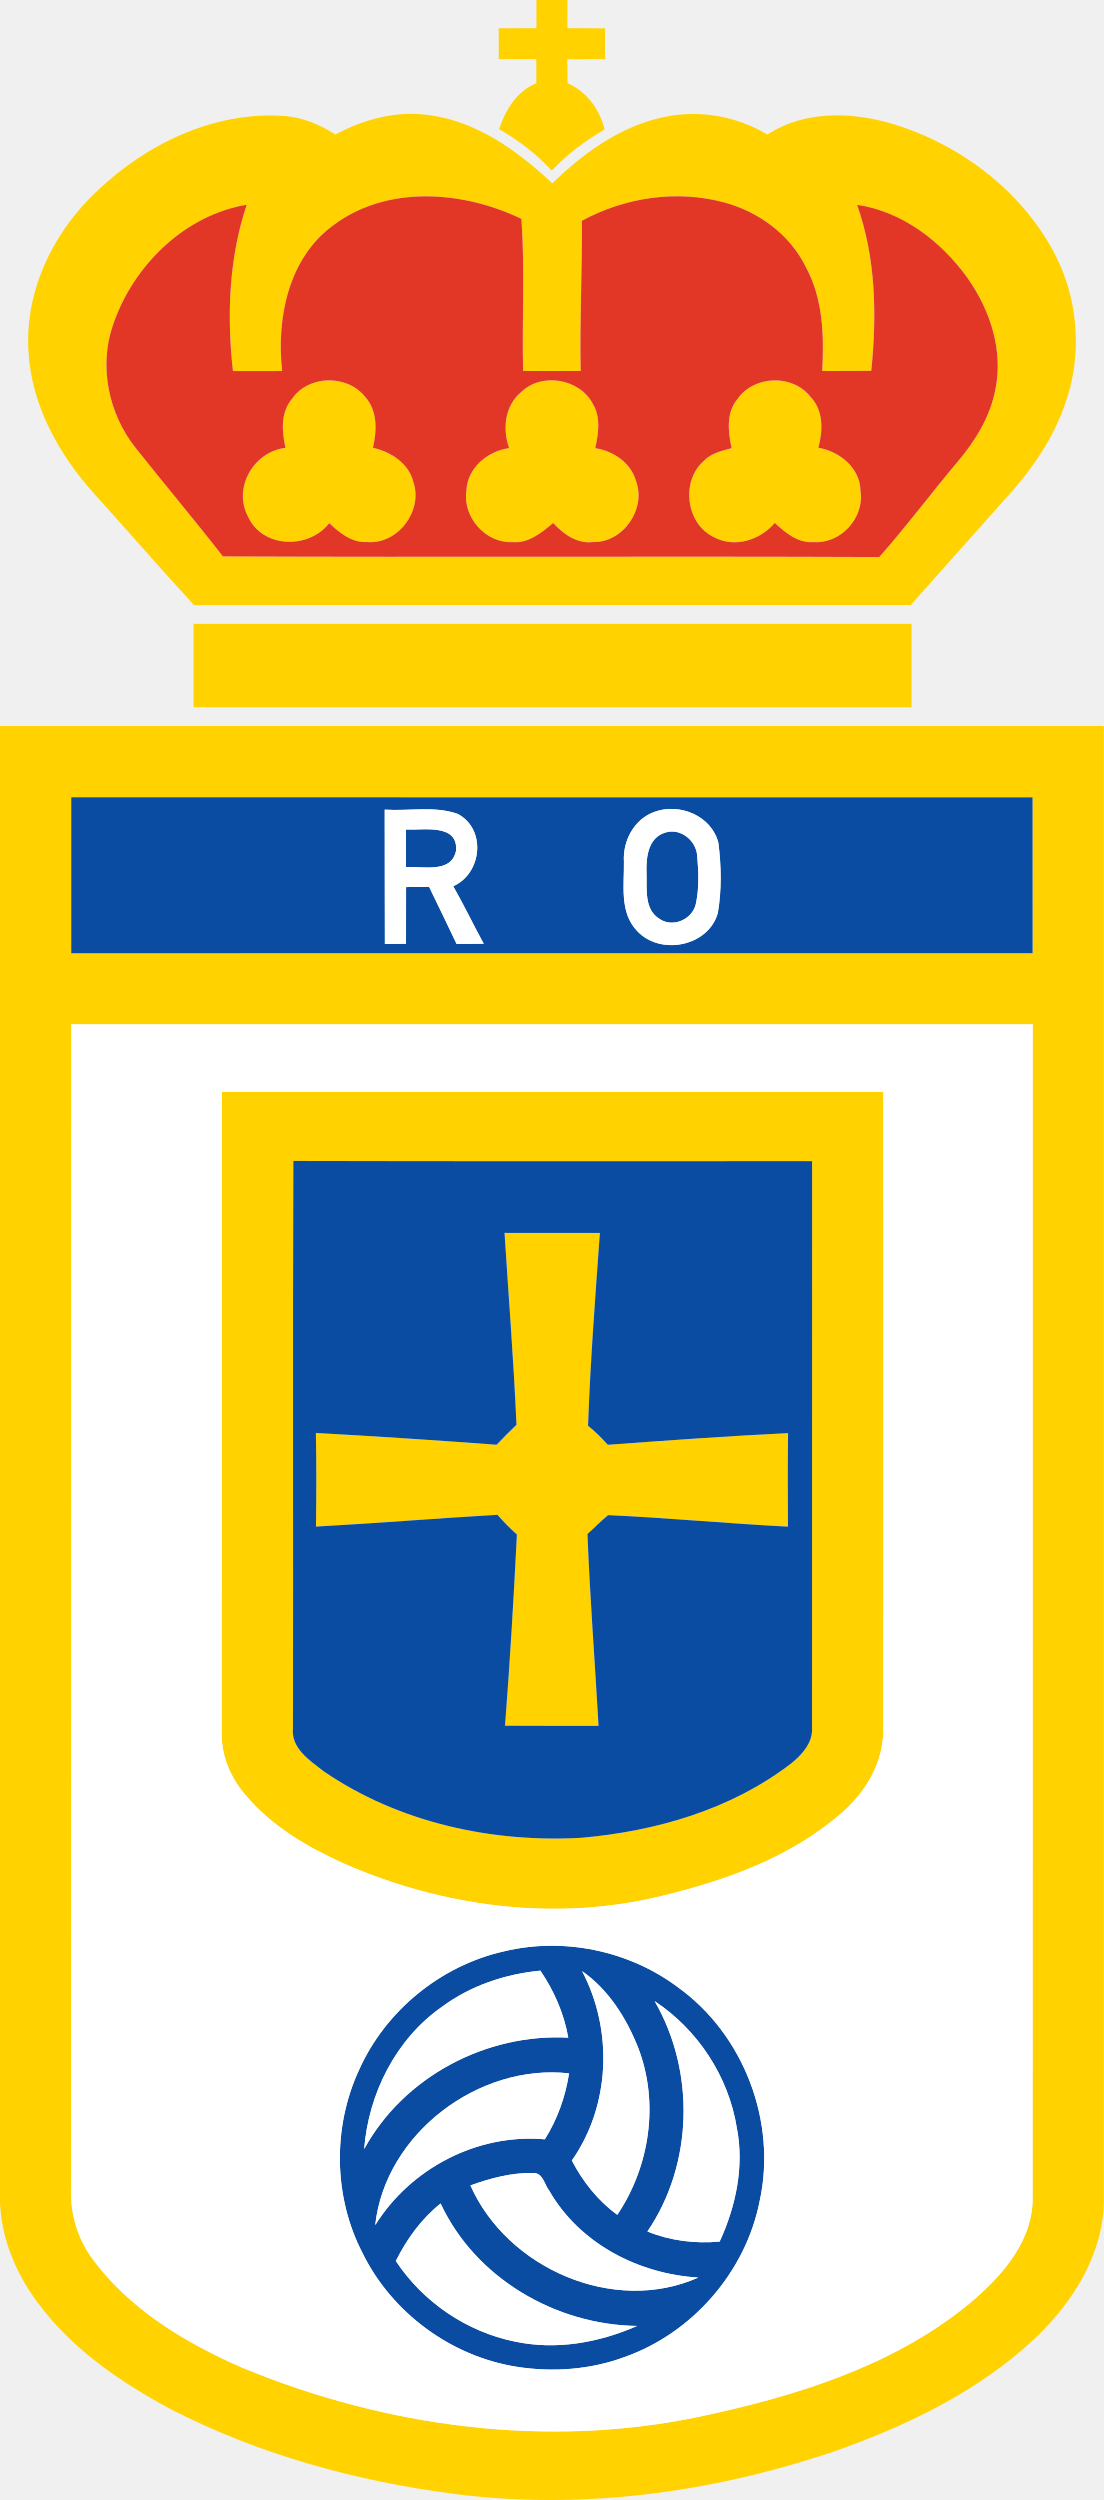
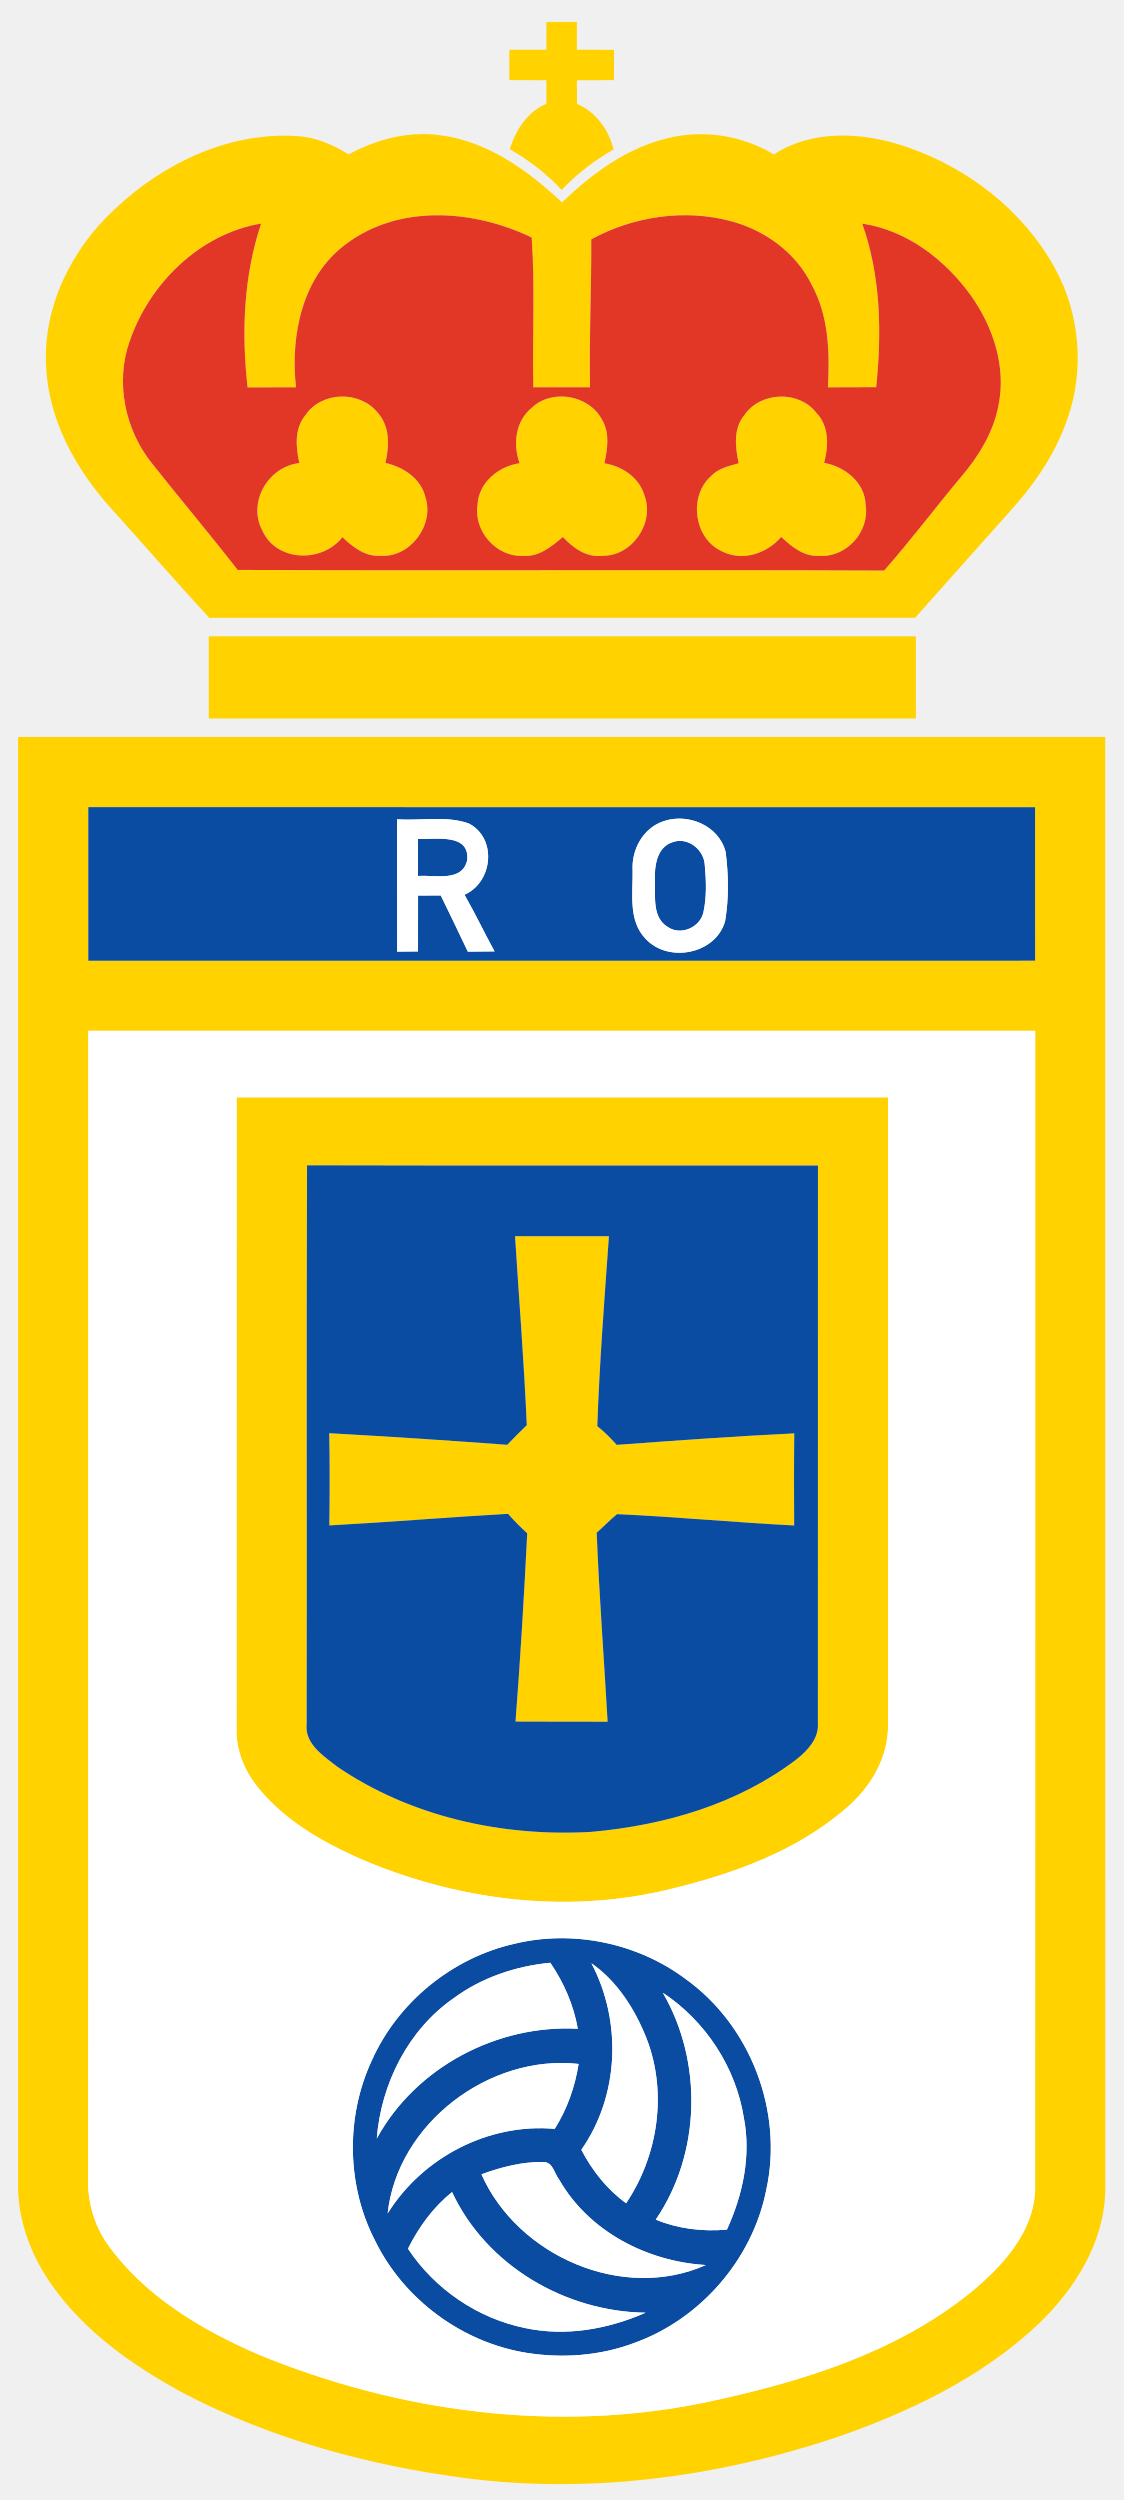
- <svg xmlns="http://www.w3.org/2000/svg" viewBox="1.63 4.14 205.26 464.86">
-   <path d="M116.5 17.75h5.75v5.24c2.33.01 4.67.01 7.01.03-.01 1.9-.01 3.81-.01 5.72-2.34.01-4.68.01-7.01.02.01 1.49.02 2.98.04 4.47 3.59 1.54 5.96 4.87 6.9 8.58-3.6 2.09-6.95 4.61-9.81 7.66-2.84-3.06-6.17-5.64-9.81-7.69 1.18-3.61 3.28-7.05 6.93-8.57v-4.46c-2.33 0-4.66 0-6.99-.01 0-1.91 0-3.82-.01-5.73 2.34-.01 4.68-.01 7.01-.02z" style="fill:#ffd200" transform="translate(-15.125 -13.61)" data-source="https://football-logos.cc" />
-   <path d="M35.05 53.05c9.06-8.58 21.44-14.51 34.12-13.76 3.59.16 6.97 1.57 9.96 3.48 5.2-2.8 11.13-4.43 17.06-3.66 9.07 1.07 16.78 6.65 23.26 12.73 5.64-5.47 12.27-10.34 20.04-12.16 6.73-1.65 14.02-.48 19.95 3.09 7.46-4.83 16.99-4.2 25.08-1.41 11.67 4 22.14 12.12 28.06 23.04 4.68 8.6 5.54 19.18 2.24 28.41-2.29 6.7-6.45 12.59-11.2 17.77-5.83 6.56-11.7 13.09-17.52 19.67-44.41.01-88.83-.02-133.25.02-6.27-6.8-12.32-13.79-18.52-20.65-6.62-7.33-11.76-16.54-12.28-26.58-.71-11.35 4.75-22.41 13-29.99m43.63 6.63c-8.33 6.1-10.55 17.33-9.46 27.06-3.05-.01-6.1-.01-9.15.01-1.16-10.34-.76-21 2.56-30.93-11.6 1.95-21.1 11.34-24.83 22.26-2.72 7.71-.88 16.59 4.16 22.93 5.36 6.77 10.94 13.37 16.24 20.2 40.69.18 81.37-.06 122.05.12 5.04-5.7 9.6-11.81 14.49-17.63 3.35-3.93 6.17-8.49 7.12-13.63 1.46-7.23-1.03-14.74-5.21-20.64-4.88-6.78-12.09-12.35-20.53-13.6 3.51 9.87 3.7 20.56 2.64 30.88q-4.575.03-9.12.03c.36-6.55.16-13.45-3.06-19.35-2.94-6.03-8.78-10.29-15.19-12-8.81-2.39-18.46-.93-26.43 3.41.06 9.31-.43 18.61-.23 27.93h-10.71c-.22-9.42.36-18.87-.31-28.28-10.88-5.23-24.95-6.36-35.03 1.23" style="fill:#ffd200" transform="translate(-15.125 -13.61)" />
-   <path d="M71.01 91.97c3-4.47 10.18-4.66 13.56-.53 2.41 2.6 2.29 6.35 1.53 9.57 3.36.76 6.68 2.88 7.54 6.43 1.78 5.34-2.93 11.57-8.58 11.1-2.85.17-5.14-1.67-7.08-3.51-3.81 4.9-12.45 4.7-15.11-1.23-2.86-5.35 1.08-12.08 6.97-12.77-.67-3.04-.96-6.5 1.17-9.06M113.65 90.67c3.81-3.75 10.94-2.52 13.36 2.21 1.49 2.5 1.02 5.5.43 8.2 3.35.54 6.57 2.66 7.56 6.05 2 5.2-2.36 11.58-7.99 11.41-2.97.37-5.49-1.48-7.4-3.54-2.15 1.79-4.55 3.83-7.55 3.55-4.99.27-9.31-4.64-8.58-9.55.16-4.25 3.94-7.36 7.95-7.93-1.28-3.54-.82-7.89 2.22-10.4M153.9 91.93c3.05-4.4 10.24-4.65 13.54-.41 2.47 2.53 2.34 6.3 1.49 9.48 3.94.7 7.74 3.72 7.83 7.98.8 5.01-3.65 9.96-8.74 9.57-2.9.22-5.22-1.72-7.2-3.57-2.75 3.24-7.52 4.75-11.41 2.61-5.11-2.5-6.06-10.32-1.86-14.07 1.36-1.48 3.38-1.93 5.24-2.44-.64-3.05-1.07-6.58 1.11-9.15M52.75 133.75h133.5v15.5H52.75zM16.75 152.75H222c.01 91.42-.01 182.85.01 274.27-.12 9.86-5.7 18.72-12.62 25.36-10.78 10.17-24.44 16.66-38.31 21.46-22.42 7.46-46.47 10.69-69.98 7.62-18.23-2.38-36.26-7.32-52.65-15.77-10.7-5.72-21.11-13.13-27.33-23.8-2.58-4.51-4.2-9.62-4.37-14.83zM30 166v29c59.59 0 119.17.01 178.76-.01-.02-9.66-.01-19.32-.01-28.98C149.17 165.99 89.59 166 30 166m.01 42.22c-.03 71.94.02 143.88-.03 215.83-.27 4.7.95 9.41 3.66 13.29 6.92 9.68 17.5 16.02 28.24 20.7 26.69 11.05 56.66 15.04 85.08 9.05 17.52-3.74 35.39-9.18 49.54-20.59 5.95-4.89 11.98-11.3 12.26-19.43.04-72.95 0-145.9.02-218.85-59.59.01-119.18 0-178.77 0" style="fill:#ffd200" transform="translate(-15.125 -13.61)" />
-   <path d="M58.01 220.78c40.99-.01 81.99-.01 122.98 0 .01 39.4.03 78.8 0 118.2.18 6.33-3.26 12.1-7.97 16.07-9.32 8.07-21.26 12.34-33.07 15.2-19.7 4.89-40.77 2.13-59.23-5.98-6.82-3.07-13.51-6.98-18.36-12.8-2.71-3.17-4.48-7.24-4.37-11.47.02-39.74 0-79.48.02-119.22m13.22 118.28c-.43 3.75 3.14 6.05 5.71 8.05 13.92 9.54 31.28 13.32 47.99 12.36 13.79-1.22 27.73-5.23 38.84-13.75 2.06-1.63 4.16-3.9 3.98-6.72.01-35.11-.01-70.23.01-105.34-32.16-.02-64.31.05-96.46-.04-.13 35.15 0 70.29-.07 105.44" style="fill:#ffd200" transform="translate(-15.125 -13.61)" />
-   <path d="M110.57 247c5.91.01 11.82-.01 17.73.01-.86 11.94-1.78 23.89-2.2 35.86 1.33 1.05 2.53 2.26 3.67 3.53 11.17-.82 22.34-1.63 33.52-2.17-.07 5.8-.05 11.59-.02 17.39-11.15-.57-22.29-1.63-33.44-2.14-1.34 1.1-2.54 2.36-3.84 3.5.46 11.91 1.39 23.79 2.06 35.69-5.8-.02-11.6.01-17.39-.03.92-11.83 1.61-23.69 2.21-35.55a43 43 0 0 1-3.62-3.67c-11.25.64-22.48 1.58-33.74 2.19.07-5.8.1-11.61-.02-17.41 11.21.62 22.42 1.36 33.61 2.19 1.2-1.27 2.43-2.51 3.69-3.71-.52-11.91-1.47-23.79-2.22-35.68" style="fill:#ffd200" transform="translate(-15.125 -13.61)" />
-   <path d="M78.68 59.68c10.08-7.59 24.15-6.46 35.03-1.23.67 9.41.09 18.86.31 28.28h10.71c-.2-9.32.29-18.62.23-27.93 7.97-4.34 17.62-5.8 26.43-3.41 6.41 1.71 12.25 5.97 15.19 12 3.22 5.9 3.42 12.8 3.06 19.35q4.545 0 9.12-.03c1.06-10.32.87-21.01-2.64-30.88 8.44 1.25 15.65 6.82 20.53 13.6 4.18 5.9 6.67 13.41 5.21 20.64-.95 5.14-3.77 9.7-7.12 13.63-4.89 5.82-9.45 11.93-14.49 17.63-40.68-.18-81.36.06-122.05-.12-5.3-6.83-10.88-13.43-16.24-20.2-5.04-6.34-6.88-15.22-4.16-22.93 3.73-10.92 13.23-20.31 24.83-22.26-3.32 9.93-3.72 20.59-2.56 30.93 3.05-.02 6.1-.02 9.15-.01-1.09-9.73 1.13-20.96 9.46-27.06m-7.67 32.29c-2.13 2.56-1.84 6.02-1.17 9.06-5.89.69-9.83 7.42-6.97 12.77 2.66 5.93 11.3 6.13 15.11 1.23 1.94 1.84 4.23 3.68 7.08 3.51 5.65.47 10.36-5.76 8.58-11.1-.86-3.55-4.18-5.67-7.54-6.43.76-3.22.88-6.97-1.53-9.57-3.38-4.13-10.56-3.94-13.56.53m42.64-1.3c-3.04 2.51-3.5 6.86-2.22 10.4-4.01.57-7.79 3.68-7.95 7.93-.73 4.91 3.59 9.82 8.58 9.55 3 .28 5.4-1.76 7.55-3.55 1.91 2.06 4.43 3.91 7.4 3.54 5.63.17 9.99-6.21 7.99-11.41-.99-3.39-4.21-5.51-7.56-6.05.59-2.7 1.06-5.7-.43-8.2-2.42-4.73-9.55-5.96-13.36-2.21m40.25 1.26c-2.18 2.57-1.75 6.1-1.11 9.15-1.86.51-3.88.96-5.24 2.44-4.2 3.75-3.25 11.57 1.86 14.07 3.89 2.14 8.66.63 11.41-2.61 1.98 1.85 4.3 3.79 7.2 3.57 5.09.39 9.54-4.56 8.74-9.57-.09-4.26-3.89-7.28-7.83-7.98.85-3.18.98-6.95-1.49-9.48-3.3-4.24-10.49-3.99-13.54.41" style="fill:#e23627" transform="translate(-15.125 -13.61)" />
-   <path d="M30 166c59.59 0 119.17-.01 178.75.01 0 9.66-.01 19.32.01 28.98-59.59.02-119.17.01-178.76.01zm58.29 2.3c.03 8.32-.01 16.65.03 24.98l3.93-.04c-.01-3.52-.01-7.03.01-10.55 1.43 0 2.86-.01 4.29-.02 1.73 3.53 3.42 7.07 5.11 10.61 1.68-.02 3.36-.04 5.04-.05-1.94-3.54-3.67-7.19-5.67-10.69 5.37-2.38 6.2-10.65.81-13.46-4.33-1.52-9.05-.48-13.55-.78m50.22.39c-3.81 1.32-5.98 5.38-5.74 9.29.07 4.31-.86 9.42 2.43 12.85 4.28 4.69 13.34 2.93 15.04-3.36.72-4.28.64-8.71.09-13.01-1.26-4.98-7.14-7.45-11.82-5.77" style="fill:#094ca1" transform="translate(-15.125 -13.61)" data-source="https://football-logos.cc" />
-   <path d="M92.24 172c3.25.15 9.76-1.17 9.31 3.96-.9 4.28-6.15 2.79-9.31 3.04.01-2.34.01-4.67 0-7M140.44 172.57c2.87-.94 5.86 1.53 5.96 4.44.27 2.94.37 5.97-.27 8.88-.66 2.84-4.27 4.41-6.72 2.74-2.96-1.78-2.33-5.71-2.44-8.63-.1-2.8.3-6.49 3.47-7.43M71.23 339.06c.07-35.15-.06-70.29.07-105.44 32.15.09 64.3.02 96.46.04-.02 35.11 0 70.23-.01 105.34.18 2.82-1.92 5.09-3.98 6.72-11.11 8.52-25.05 12.53-38.84 13.75-16.71.96-34.07-2.82-47.99-12.36-2.57-2-6.14-4.3-5.71-8.05M110.57 247c.75 11.89 1.7 23.77 2.22 35.68-1.26 1.2-2.49 2.44-3.69 3.71-11.19-.83-22.4-1.57-33.61-2.19.12 5.8.09 11.61.02 17.41 11.26-.61 22.49-1.55 33.74-2.19 1.13 1.29 2.34 2.52 3.62 3.67-.6 11.86-1.29 23.72-2.21 35.55 5.79.04 11.59.01 17.39.03-.67-11.9-1.6-23.78-2.06-35.69 1.3-1.14 2.5-2.4 3.84-3.5 11.15.51 22.29 1.57 33.44 2.14-.03-5.8-.05-11.59.02-17.39-11.18.54-22.35 1.35-33.52 2.17-1.14-1.27-2.34-2.48-3.67-3.53.42-11.97 1.34-23.92 2.2-35.86-5.91-.02-11.82 0-17.73-.01M110.43 380.6c11.06-2.68 23.21-.18 32.33 6.63 12.32 8.82 18.51 25.1 15.23 39.89-2.61 13.11-12.49 24.45-25.08 28.9-6.36 2.36-13.33 2.87-20.01 1.83-12.22-1.91-23.27-10.03-28.72-21.13-5.43-10.44-5.61-23.4-.67-34.06 4.9-11 15.17-19.4 26.92-22.06m-11.47 10.29c-8.59 5.98-13.67 16.13-14.49 26.46 7.37-13.46 22.71-21.53 37.95-20.71-.79-4.49-2.63-8.7-5.19-12.46-6.53.63-12.97 2.78-18.27 6.71m26.03-6.62c5.79 10.99 5.27 24.98-1.9 35.22 2.04 3.93 4.85 7.48 8.45 10.09 6.04-8.99 7.81-20.82 3.9-31.01-2.17-5.52-5.52-10.86-10.45-14.3m13.49 5.58c7.57 13.04 7.19 30.32-1.34 42.83 4.25 1.74 8.87 2.29 13.43 1.88 3.01-6.54 4.59-13.95 3.2-21.1-1.52-9.57-7.24-18.28-15.29-23.61M86.52 431.5c6.6-10.59 19.05-17.07 31.54-15.96 2.35-3.73 3.83-7.92 4.51-12.26-16.83-1.88-34.19 11.23-36.05 28.22m17.71-7.38c6.84 15.43 26.69 24.11 42.35 17.13-11.08-.66-22.05-6.32-27.67-16.11-.91-1.14-1.16-3.31-2.95-3.34-4.02-.08-7.97.95-11.73 2.32m-13.87 14.05c5.06 7.64 13.17 13.17 22.17 14.99 7.65 1.62 15.59.2 22.68-2.91-15.15-.2-30.05-8.88-36.53-22.77-3.58 2.86-6.29 6.61-8.32 10.69" style="fill:#094ca1" transform="translate(-15.125 -13.61)" />
-   <path d="M88.29 168.3c4.5.3 9.22-.74 13.55.78 5.39 2.81 4.56 11.08-.81 13.46 2 3.5 3.73 7.15 5.67 10.69-1.68.01-3.36.03-5.04.05-1.69-3.54-3.38-7.08-5.11-10.61-1.43.01-2.86.02-4.29.02-.02 3.52-.02 7.03-.01 10.55l-3.93.04c-.04-8.33 0-16.66-.03-24.98m3.95 3.7c.01 2.33.01 4.66 0 7 3.16-.25 8.41 1.24 9.31-3.04.45-5.13-6.06-3.81-9.31-3.96M138.51 168.69c4.68-1.68 10.56.79 11.82 5.77.55 4.3.63 8.73-.09 13.01-1.7 6.29-10.76 8.05-15.04 3.36-3.29-3.43-2.36-8.54-2.43-12.85-.24-3.91 1.93-7.97 5.74-9.29m1.93 3.88c-3.17.94-3.57 4.63-3.47 7.43.11 2.92-.52 6.85 2.44 8.63 2.45 1.67 6.06.1 6.72-2.74.64-2.91.54-5.94.27-8.88-.1-2.91-3.09-5.38-5.96-4.44M30.01 208.22c59.59 0 119.18.01 178.77 0-.02 72.95.02 145.9-.02 218.85-.28 8.13-6.31 14.54-12.26 19.43-14.15 11.41-32.02 16.85-49.54 20.59-28.42 5.99-58.39 2-85.08-9.05-10.74-4.68-21.32-11.02-28.24-20.7-2.71-3.88-3.93-8.59-3.66-13.29.05-71.95 0-143.89.03-215.83m28 12.56c-.02 39.74 0 79.48-.02 119.22-.11 4.23 1.66 8.3 4.37 11.47 4.85 5.82 11.54 9.73 18.36 12.8 18.46 8.11 39.53 10.87 59.23 5.98 11.81-2.86 23.75-7.13 33.07-15.2 4.71-3.97 8.15-9.74 7.97-16.07.03-39.4.01-78.8 0-118.2-40.99-.01-81.99-.01-122.98 0m52.42 159.82c-11.75 2.66-22.02 11.06-26.92 22.06-4.94 10.66-4.76 23.62.67 34.06 5.45 11.1 16.5 19.22 28.72 21.13 6.68 1.04 13.65.53 20.01-1.83 12.59-4.45 22.47-15.79 25.08-28.9 3.28-14.79-2.91-31.07-15.23-39.89-9.12-6.81-21.27-9.31-32.33-6.63" style="fill:#fff" transform="translate(-15.125 -13.61)" />
-   <path d="M98.96 390.89c5.3-3.93 11.74-6.08 18.27-6.71 2.56 3.76 4.4 7.97 5.19 12.46-15.24-.82-30.58 7.25-37.95 20.71.82-10.33 5.9-20.48 14.49-26.46M124.99 384.27c4.93 3.44 8.28 8.78 10.45 14.3 3.91 10.19 2.14 22.02-3.9 31.01-3.6-2.61-6.41-6.16-8.45-10.09 7.17-10.24 7.69-24.23 1.9-35.22" style="fill:#fff" transform="translate(-15.125 -13.61)" />
-   <path d="M138.48 389.85c8.05 5.33 13.77 14.04 15.29 23.61 1.39 7.15-.19 14.56-3.2 21.1-4.56.41-9.18-.14-13.43-1.88 8.53-12.51 8.91-29.79 1.34-42.83M86.52 431.5c1.86-16.99 19.22-30.1 36.05-28.22-.68 4.34-2.16 8.53-4.51 12.26-12.49-1.11-24.94 5.37-31.54 15.96M104.23 424.12c3.76-1.37 7.71-2.4 11.73-2.32 1.79.03 2.04 2.2 2.95 3.34 5.62 9.79 16.59 15.45 27.67 16.11-15.66 6.98-35.51-1.7-42.35-17.13" style="fill:#fff" transform="translate(-15.125 -13.61)" />
-   <path d="M90.36 438.17c2.03-4.08 4.74-7.83 8.32-10.69 6.48 13.89 21.38 22.57 36.53 22.77-7.09 3.11-15.03 4.53-22.68 2.91-9-1.82-17.11-7.35-22.17-14.99" style="fill:#fff" transform="translate(-15.125 -13.61)" data-source="https://football-logos.cc" />
+ <svg xmlns="http://www.w3.org/2000/svg" width="230" height="512" viewBox="0 0 230 512" fill="none">
+   <path d="M111.911 4.491C113.983 4.491 116.066 4.491 118.148 4.491C118.148 6.389 118.148 8.276 118.148 10.175C120.676 10.186 123.214 10.186 125.752 10.207C125.742 12.268 125.742 14.34 125.742 16.412C123.203 16.423 120.665 16.423 118.138 16.434C118.148 18.05 118.159 19.666 118.181 21.283C122.075 22.953 124.646 26.565 125.666 30.59C121.761 32.857 118.127 35.59 115.024 38.899C111.944 35.58 108.331 32.781 104.383 30.557C105.663 26.641 107.941 22.91 111.9 21.261C111.9 19.645 111.9 18.028 111.9 16.423C109.373 16.423 106.845 16.423 104.318 16.412C104.318 14.34 104.318 12.268 104.307 10.197C106.845 10.186 109.384 10.186 111.911 10.175C111.911 8.276 111.911 6.389 111.911 4.491Z" fill="#FFD200" />
+   <path d="M23.559 42.782C33.386 33.475 46.816 27.043 60.57 27.856C64.464 28.03 68.131 29.559 71.374 31.631C77.015 28.594 83.448 26.826 89.88 27.661C99.719 28.822 108.082 34.874 115.111 41.47C121.229 35.536 128.421 30.253 136.849 28.279C144.15 26.489 152.058 27.759 158.49 31.631C166.582 26.392 176.92 27.075 185.696 30.102C198.355 34.441 209.712 43.249 216.134 55.094C221.21 64.423 222.143 75.9 218.563 85.912C216.079 93.18 211.567 99.569 206.414 105.188C200.09 112.304 193.723 119.387 187.409 126.525C139.236 126.536 91.052 126.503 42.867 126.546C36.066 119.17 29.503 111.588 22.778 104.146C15.597 96.195 10.021 86.205 9.457 75.314C8.687 63.002 14.61 51.005 23.559 42.782ZM70.886 49.974C61.85 56.591 59.442 68.773 60.624 79.327C57.316 79.317 54.008 79.317 50.699 79.338C49.441 68.122 49.875 56.559 53.476 45.787C40.893 47.902 30.588 58.088 26.542 69.933C23.591 78.297 25.587 87.929 31.054 94.807C36.868 102.15 42.921 109.31 48.67 116.719C92.809 116.914 136.936 116.654 181.064 116.849C186.531 110.666 191.477 104.038 196.782 97.725C200.416 93.462 203.475 88.515 204.505 82.94C206.089 75.097 203.388 66.951 198.854 60.55C193.56 53.196 185.739 47.154 176.584 45.798C180.391 56.504 180.597 68.1 179.447 79.295C176.139 79.317 172.841 79.327 169.555 79.327C169.945 72.222 169.728 64.738 166.235 58.338C163.046 51.797 156.711 47.175 149.758 45.321C140.201 42.728 129.734 44.312 121.088 49.02C121.153 59.119 120.622 69.207 120.839 79.317C116.966 79.317 113.094 79.317 109.221 79.317C108.982 69.098 109.612 58.847 108.885 48.64C97.083 42.967 81.82 41.741 70.886 49.974Z" fill="#FFD200" />
+   <path d="M62.566 85C65.821 80.152 73.609 79.945 77.276 84.425C79.89 87.246 79.76 91.314 78.935 94.806C82.58 95.631 86.181 97.931 87.114 101.781C89.045 107.574 83.936 114.332 77.807 113.822C74.716 114.006 72.232 112.011 70.127 110.015C65.994 115.33 56.622 115.113 53.737 108.68C50.634 102.877 54.908 95.577 61.297 94.828C60.571 91.531 60.256 87.777 62.566 85Z" fill="#FFD200" />
+   <path d="M108.82 83.591C112.953 79.523 120.687 80.857 123.312 85.988C124.928 88.7 124.418 91.954 123.778 94.883C127.412 95.469 130.905 97.768 131.979 101.446C134.148 107.086 129.419 114.007 123.312 113.822C120.09 114.224 117.357 112.217 115.285 109.982C112.953 111.924 110.349 114.137 107.095 113.833C101.682 114.126 96.996 108.8 97.788 103.474C97.961 98.864 102.062 95.49 106.412 94.872C105.023 91.032 105.522 86.313 108.82 83.591Z" fill="#FFD200" />
+   <path d="M152.481 84.957C155.789 80.184 163.589 79.913 167.168 84.512C169.848 87.257 169.707 91.346 168.784 94.796C173.058 95.555 177.18 98.831 177.278 103.452C178.146 108.887 173.319 114.256 167.797 113.833C164.652 114.072 162.135 111.967 159.987 109.961C157.004 113.475 151.83 115.113 147.61 112.792C142.067 110.08 141.037 101.597 145.593 97.529C147.068 95.924 149.259 95.436 151.277 94.883C150.582 91.574 150.116 87.745 152.481 84.957Z" fill="#FFD200" />
+   <path d="M42.759 130.321C91.03 130.321 139.301 130.321 187.572 130.321C187.572 135.929 187.572 141.526 187.572 147.135C139.301 147.135 91.03 147.135 42.759 147.135C42.759 141.526 42.759 135.929 42.759 130.321Z" fill="#FFD200" />
+   <path d="M3.708 150.931C77.926 150.931 152.134 150.931 226.352 150.931C226.363 250.099 226.341 349.277 226.363 448.445C226.233 459.14 220.18 468.751 212.673 475.954C200.98 486.986 186.162 494.026 171.117 499.232C146.797 507.325 120.709 510.828 95.206 507.498C75.431 504.916 55.873 499.558 38.094 490.392C26.488 484.187 15.195 476.149 8.448 464.575C5.65 459.683 3.892 454.14 3.708 448.488C3.708 349.299 3.708 250.121 3.708 150.931ZM18.081 165.304C18.081 175.794 18.081 186.272 18.081 196.762C82.721 196.762 147.35 196.773 211.99 196.751C211.968 186.272 211.979 175.794 211.979 165.315C147.35 165.293 82.721 165.304 18.081 165.304ZM18.092 211.102C18.059 289.139 18.113 367.175 18.059 445.223C17.766 450.321 19.09 455.43 22.029 459.639C29.536 470.14 41.012 477.017 52.663 482.093C81.614 494.08 114.124 498.408 144.953 491.91C163.957 487.853 183.342 481.952 198.691 469.575C205.145 464.271 211.686 457.318 211.99 448.499C212.033 369.367 211.99 290.234 212.012 211.102C147.372 211.113 82.732 211.102 18.092 211.102Z" fill="#FFD200" />
+   <path d="M48.464 224.727C92.928 224.716 137.402 224.716 181.866 224.727C181.877 267.466 181.899 310.205 181.866 352.944C182.061 359.81 178.33 366.069 173.221 370.375C163.111 379.129 150.159 383.761 137.348 386.864C115.979 392.168 93.123 389.174 73.099 380.377C65.701 377.047 58.444 372.805 53.183 366.492C50.243 363.053 48.323 358.639 48.442 354.05C48.464 310.942 48.442 267.834 48.464 224.727ZM62.804 353.03C62.338 357.098 66.21 359.593 68.998 361.763C84.098 372.111 102.929 376.211 121.055 375.17C136.014 373.847 151.135 369.497 163.187 360.255C165.421 358.487 167.699 356.024 167.504 352.965C167.515 314.88 167.493 276.784 167.515 238.698C132.629 238.676 97.755 238.752 62.88 238.655C62.739 276.784 62.88 314.902 62.804 353.03Z" fill="#FFD200" />
+   <path d="M105.479 253.169C111.89 253.18 118.301 253.158 124.711 253.18C123.779 266.131 122.781 279.094 122.325 292.079C123.768 293.218 125.069 294.53 126.306 295.908C138.423 295.018 150.539 294.14 162.667 293.554C162.591 299.845 162.612 306.126 162.645 312.418C150.55 311.799 138.466 310.649 126.371 310.096C124.918 311.289 123.616 312.656 122.206 313.893C122.705 326.812 123.713 339.699 124.44 352.607C118.149 352.586 111.857 352.618 105.577 352.575C106.575 339.742 107.323 326.877 107.974 314.012C106.585 312.765 105.273 311.43 104.047 310.031C91.844 310.725 79.662 311.745 67.448 312.407C67.524 306.115 67.556 299.813 67.426 293.521C79.586 294.194 91.746 294.997 103.884 295.897C105.186 294.519 106.52 293.174 107.887 291.872C107.323 278.953 106.292 266.066 105.479 253.169Z" fill="#FFD200" />
+   <path d="M70.887 49.974C81.821 41.741 97.083 42.967 108.885 48.64C109.612 58.847 108.983 69.098 109.222 79.317C113.094 79.317 116.967 79.317 120.839 79.317C120.622 69.207 121.154 59.119 121.089 49.02C129.734 44.312 140.202 42.728 149.759 45.321C156.712 47.175 163.047 51.797 166.236 58.337C169.729 64.737 169.946 72.222 169.555 79.327C172.842 79.327 176.14 79.317 179.448 79.295C180.598 68.1 180.392 56.504 176.584 45.798C185.74 47.154 193.561 53.196 198.854 60.55C203.388 66.95 206.089 75.097 204.506 82.94C203.475 88.515 200.416 93.462 196.782 97.725C191.478 104.038 186.531 110.666 181.064 116.849C136.937 116.653 92.809 116.914 48.671 116.719C42.922 109.31 36.869 102.15 31.055 94.807C25.588 87.929 23.592 78.297 26.542 69.933C30.588 58.088 40.894 47.902 53.477 45.787C49.875 56.559 49.441 68.122 50.7 79.338C54.008 79.317 57.317 79.317 60.625 79.327C59.443 68.773 61.851 56.591 70.887 49.974ZM62.567 85.001C60.256 87.778 60.571 91.531 61.298 94.828C54.908 95.577 50.635 102.877 53.737 108.681C56.622 115.113 65.995 115.33 70.127 110.015C72.232 112.011 74.716 114.007 77.807 113.822C83.936 114.332 89.045 107.574 87.115 101.782C86.182 97.931 82.58 95.631 78.936 94.807C79.76 91.314 79.89 87.246 77.276 84.426C73.609 79.946 65.821 80.152 62.567 85.001ZM108.82 83.59C105.523 86.313 105.024 91.032 106.412 94.872C102.062 95.49 97.962 98.864 97.788 103.474C96.997 108.8 101.683 114.126 107.096 113.833C110.35 114.137 112.953 111.924 115.285 109.982C117.357 112.217 120.091 114.224 123.312 113.822C129.42 114.007 134.149 107.086 131.98 101.445C130.906 97.768 127.413 95.468 123.779 94.883C124.419 91.954 124.929 88.7 123.312 85.988C120.687 80.857 112.953 79.523 108.82 83.59ZM152.481 84.957C150.117 87.745 150.583 91.574 151.277 94.883C149.26 95.436 147.068 95.924 145.593 97.529C141.037 101.597 142.068 110.08 147.611 112.792C151.83 115.113 157.005 113.475 159.988 109.961C162.136 111.967 164.652 114.072 167.798 113.833C173.319 114.256 178.146 108.887 177.279 103.452C177.181 98.831 173.059 95.555 168.785 94.796C169.707 91.346 169.848 87.257 167.169 84.513C163.589 79.913 155.79 80.184 152.481 84.957Z" fill="#E23627" />
+   <path d="M18.081 165.304C82.721 165.304 147.35 165.293 211.979 165.315C211.979 175.794 211.969 186.272 211.99 196.751C147.35 196.773 82.721 196.762 18.081 196.762C18.081 186.272 18.081 175.794 18.081 165.304ZM81.311 167.799C81.344 176.824 81.3 185.86 81.344 194.896C82.407 194.885 84.543 194.864 85.607 194.853C85.596 191.034 85.596 187.227 85.617 183.409C87.169 183.409 88.72 183.398 90.271 183.387C92.148 187.216 93.981 191.056 95.814 194.896C97.636 194.874 99.459 194.853 101.281 194.842C99.177 191.002 97.3 187.043 95.131 183.246C100.956 180.664 101.856 171.693 96.009 168.645C91.312 166.996 86.192 168.125 81.311 167.799ZM135.787 168.222C131.654 169.654 129.3 174.058 129.561 178.299C129.636 182.975 128.628 188.518 132.196 192.238C136.839 197.326 146.667 195.417 148.511 188.594C149.292 183.951 149.205 179.146 148.609 174.481C147.242 169.079 140.864 166.4 135.787 168.222Z" fill="#094CA1" />
+   <path d="M85.596 171.812C89.121 171.975 96.183 170.543 95.695 176.108C94.719 180.751 89.024 179.134 85.596 179.406C85.607 176.867 85.607 174.34 85.596 171.812Z" fill="#094CA1" />
+   <path d="M137.881 172.431C140.994 171.411 144.237 174.091 144.346 177.247C144.638 180.436 144.747 183.723 144.053 186.88C143.337 189.961 139.421 191.664 136.763 189.852C133.552 187.921 134.236 183.658 134.116 180.491C134.008 177.453 134.442 173.451 137.881 172.431Z" fill="#094CA1" />
+   <path d="M62.805 353.03C62.881 314.902 62.74 276.784 62.881 238.655C97.756 238.752 132.63 238.676 167.516 238.698C167.494 276.784 167.516 314.88 167.505 352.965C167.7 356.024 165.422 358.487 163.188 360.255C151.136 369.497 136.015 373.847 121.056 375.17C102.93 376.211 84.099 372.111 68.999 361.763C66.211 359.593 62.339 357.098 62.805 353.03ZM105.479 253.169C106.293 266.066 107.323 278.953 107.887 291.872C106.52 293.174 105.186 294.519 103.885 295.897C91.746 294.996 79.586 294.194 67.426 293.521C67.556 299.813 67.524 306.115 67.448 312.407C79.662 311.745 91.844 310.725 104.047 310.031C105.273 311.43 106.586 312.765 107.974 314.012C107.323 326.877 106.575 339.742 105.577 352.575C111.857 352.618 118.149 352.586 124.44 352.607C123.714 339.699 122.705 326.812 122.206 313.893C123.616 312.656 124.918 311.289 126.371 310.096C138.466 310.649 150.55 311.799 162.645 312.417C162.613 306.126 162.591 299.845 162.667 293.554C150.539 294.14 138.423 295.018 126.306 295.908C125.07 294.53 123.768 293.217 122.325 292.079C122.781 279.094 123.779 266.131 124.712 253.18C118.301 253.158 111.89 253.18 105.479 253.169Z" fill="#094CA1" />
+   <path d="M105.327 398.091C117.325 395.184 130.504 397.895 140.397 405.283C153.761 414.85 160.476 432.51 156.918 448.553C154.087 462.774 143.369 475.075 129.712 479.902C122.813 482.462 115.253 483.015 108.007 481.887C94.751 479.815 82.765 471.007 76.853 458.967C70.963 447.642 70.767 433.584 76.126 422.02C81.441 410.088 92.582 400.976 105.327 398.091ZM92.885 409.253C83.567 415.74 78.057 426.75 77.167 437.955C85.162 423.354 101.802 414.601 118.333 415.49C117.477 410.62 115.481 406.053 112.704 401.974C105.62 402.658 98.635 404.99 92.885 409.253ZM121.121 402.072C127.402 413.993 126.838 429.169 119.06 440.276C121.273 444.54 124.321 448.39 128.226 451.222C134.778 441.47 136.698 428.637 132.457 417.584C130.103 411.596 126.469 405.803 121.121 402.072ZM135.755 408.125C143.966 422.27 143.554 441.014 134.301 454.584C138.911 456.472 143.923 457.068 148.869 456.624C152.134 449.529 153.848 441.491 152.34 433.735C150.691 423.354 144.487 413.906 135.755 408.125ZM79.391 453.304C86.55 441.817 100.056 434.788 113.604 435.992C116.153 431.946 117.759 427.401 118.496 422.693C100.24 420.653 81.409 434.874 79.391 453.304ZM98.602 445.299C106.022 462.036 127.554 471.452 144.541 463.881C132.522 463.165 120.622 457.025 114.526 446.405C113.539 445.169 113.268 442.815 111.326 442.782C106.965 442.695 102.681 443.813 98.602 445.299ZM83.556 460.54C89.045 468.827 97.843 474.826 107.605 476.8C115.904 478.557 124.517 477.017 132.207 473.643C115.774 473.426 99.611 464.011 92.582 448.944C88.698 452.046 85.759 456.114 83.556 460.54Z" fill="#094CA1" />
+   <path d="M81.311 167.799C86.193 168.125 91.313 166.997 96.01 168.645C101.856 171.694 100.956 180.664 95.131 183.246C97.301 187.043 99.177 191.002 101.282 194.842C99.459 194.853 97.637 194.875 95.814 194.896C93.981 191.056 92.148 187.216 90.271 183.387C88.72 183.398 87.169 183.409 85.618 183.409C85.596 187.227 85.596 191.035 85.607 194.853C84.544 194.864 82.407 194.885 81.344 194.896C81.301 185.86 81.344 176.824 81.311 167.799ZM85.596 171.813C85.607 174.34 85.607 176.868 85.596 179.406C89.024 179.135 94.719 180.751 95.695 176.108C96.183 170.544 89.122 171.976 85.596 171.813Z" fill="white" />
+   <path d="M135.787 168.222C140.864 166.4 147.242 169.079 148.609 174.481C149.206 179.146 149.292 183.951 148.511 188.594C146.667 195.417 136.839 197.326 132.197 192.239C128.628 188.518 129.637 182.975 129.561 178.3C129.301 174.058 131.654 169.654 135.787 168.222ZM137.881 172.431C134.442 173.451 134.008 177.454 134.117 180.491C134.236 183.658 133.553 187.921 136.764 189.852C139.421 191.664 143.337 189.961 144.053 186.88C144.747 183.723 144.639 180.437 144.346 177.247C144.237 174.091 140.994 171.411 137.881 172.431Z" fill="white" />
+   <path d="M18.092 211.102C82.732 211.102 147.372 211.113 212.012 211.102C211.991 290.234 212.034 369.367 211.991 448.499C211.687 457.318 205.146 464.271 198.692 469.576C183.343 481.952 163.958 487.853 144.953 491.91C114.125 498.408 81.615 494.08 52.663 482.093C41.013 477.017 29.536 470.14 22.03 459.639C19.09 455.43 17.767 450.321 18.06 445.223C18.114 367.175 18.06 289.139 18.092 211.102ZM48.465 224.727C48.444 267.834 48.465 310.942 48.444 354.05C48.324 358.639 50.244 363.053 53.184 366.492C58.445 372.805 65.702 377.047 73.1 380.377C93.124 389.174 115.98 392.168 137.349 386.864C150.16 383.761 163.112 379.129 173.222 370.375C178.331 366.069 182.063 359.81 181.867 352.944C181.9 310.205 181.878 267.466 181.867 224.727C137.404 224.716 92.929 224.716 48.465 224.727ZM105.328 398.091C92.582 400.976 81.442 410.088 76.126 422.02C70.768 433.584 70.963 447.642 76.853 458.967C82.765 471.007 94.751 479.815 108.007 481.887C115.253 483.016 122.814 482.462 129.713 479.902C143.37 475.075 154.087 462.774 156.918 448.553C160.476 432.51 153.762 414.85 140.397 405.283C130.505 397.896 117.325 395.184 105.328 398.091Z" fill="white" />
+   <path d="M92.885 409.253C98.635 404.99 105.62 402.658 112.704 401.974C115.481 406.053 117.477 410.62 118.333 415.49C101.802 414.601 85.162 423.355 77.167 437.955C78.057 426.75 83.567 415.74 92.885 409.253Z" fill="white" />
+   <path d="M121.122 402.072C126.469 405.803 130.103 411.596 132.457 417.584C136.699 428.637 134.779 441.47 128.227 451.222C124.322 448.39 121.273 444.54 119.061 440.277C126.838 429.169 127.402 413.993 121.122 402.072Z" fill="white" />
+   <path d="M135.755 408.125C144.487 413.906 150.692 423.355 152.34 433.736C153.848 441.492 152.134 449.529 148.869 456.624C143.923 457.068 138.911 456.472 134.301 454.584C143.554 441.014 143.966 422.27 135.755 408.125Z" fill="white" />
+   <path d="M79.392 453.304C81.409 434.875 100.24 420.654 118.497 422.693C117.759 427.401 116.154 431.946 113.604 435.992C100.056 434.788 86.551 441.817 79.392 453.304Z" fill="white" />
+   <path d="M98.602 445.299C102.681 443.813 106.965 442.696 111.326 442.783C113.268 442.815 113.539 445.169 114.526 446.406C120.622 457.025 132.522 463.165 144.541 463.881C127.554 471.452 106.022 462.037 98.602 445.299Z" fill="white" />
+   <path d="M83.557 460.54C85.759 456.114 88.699 452.046 92.582 448.944C99.611 464.011 115.774 473.426 132.208 473.643C124.517 477.017 115.904 478.557 107.606 476.8C97.843 474.826 89.046 468.827 83.557 460.54Z" fill="white" />
</svg>
